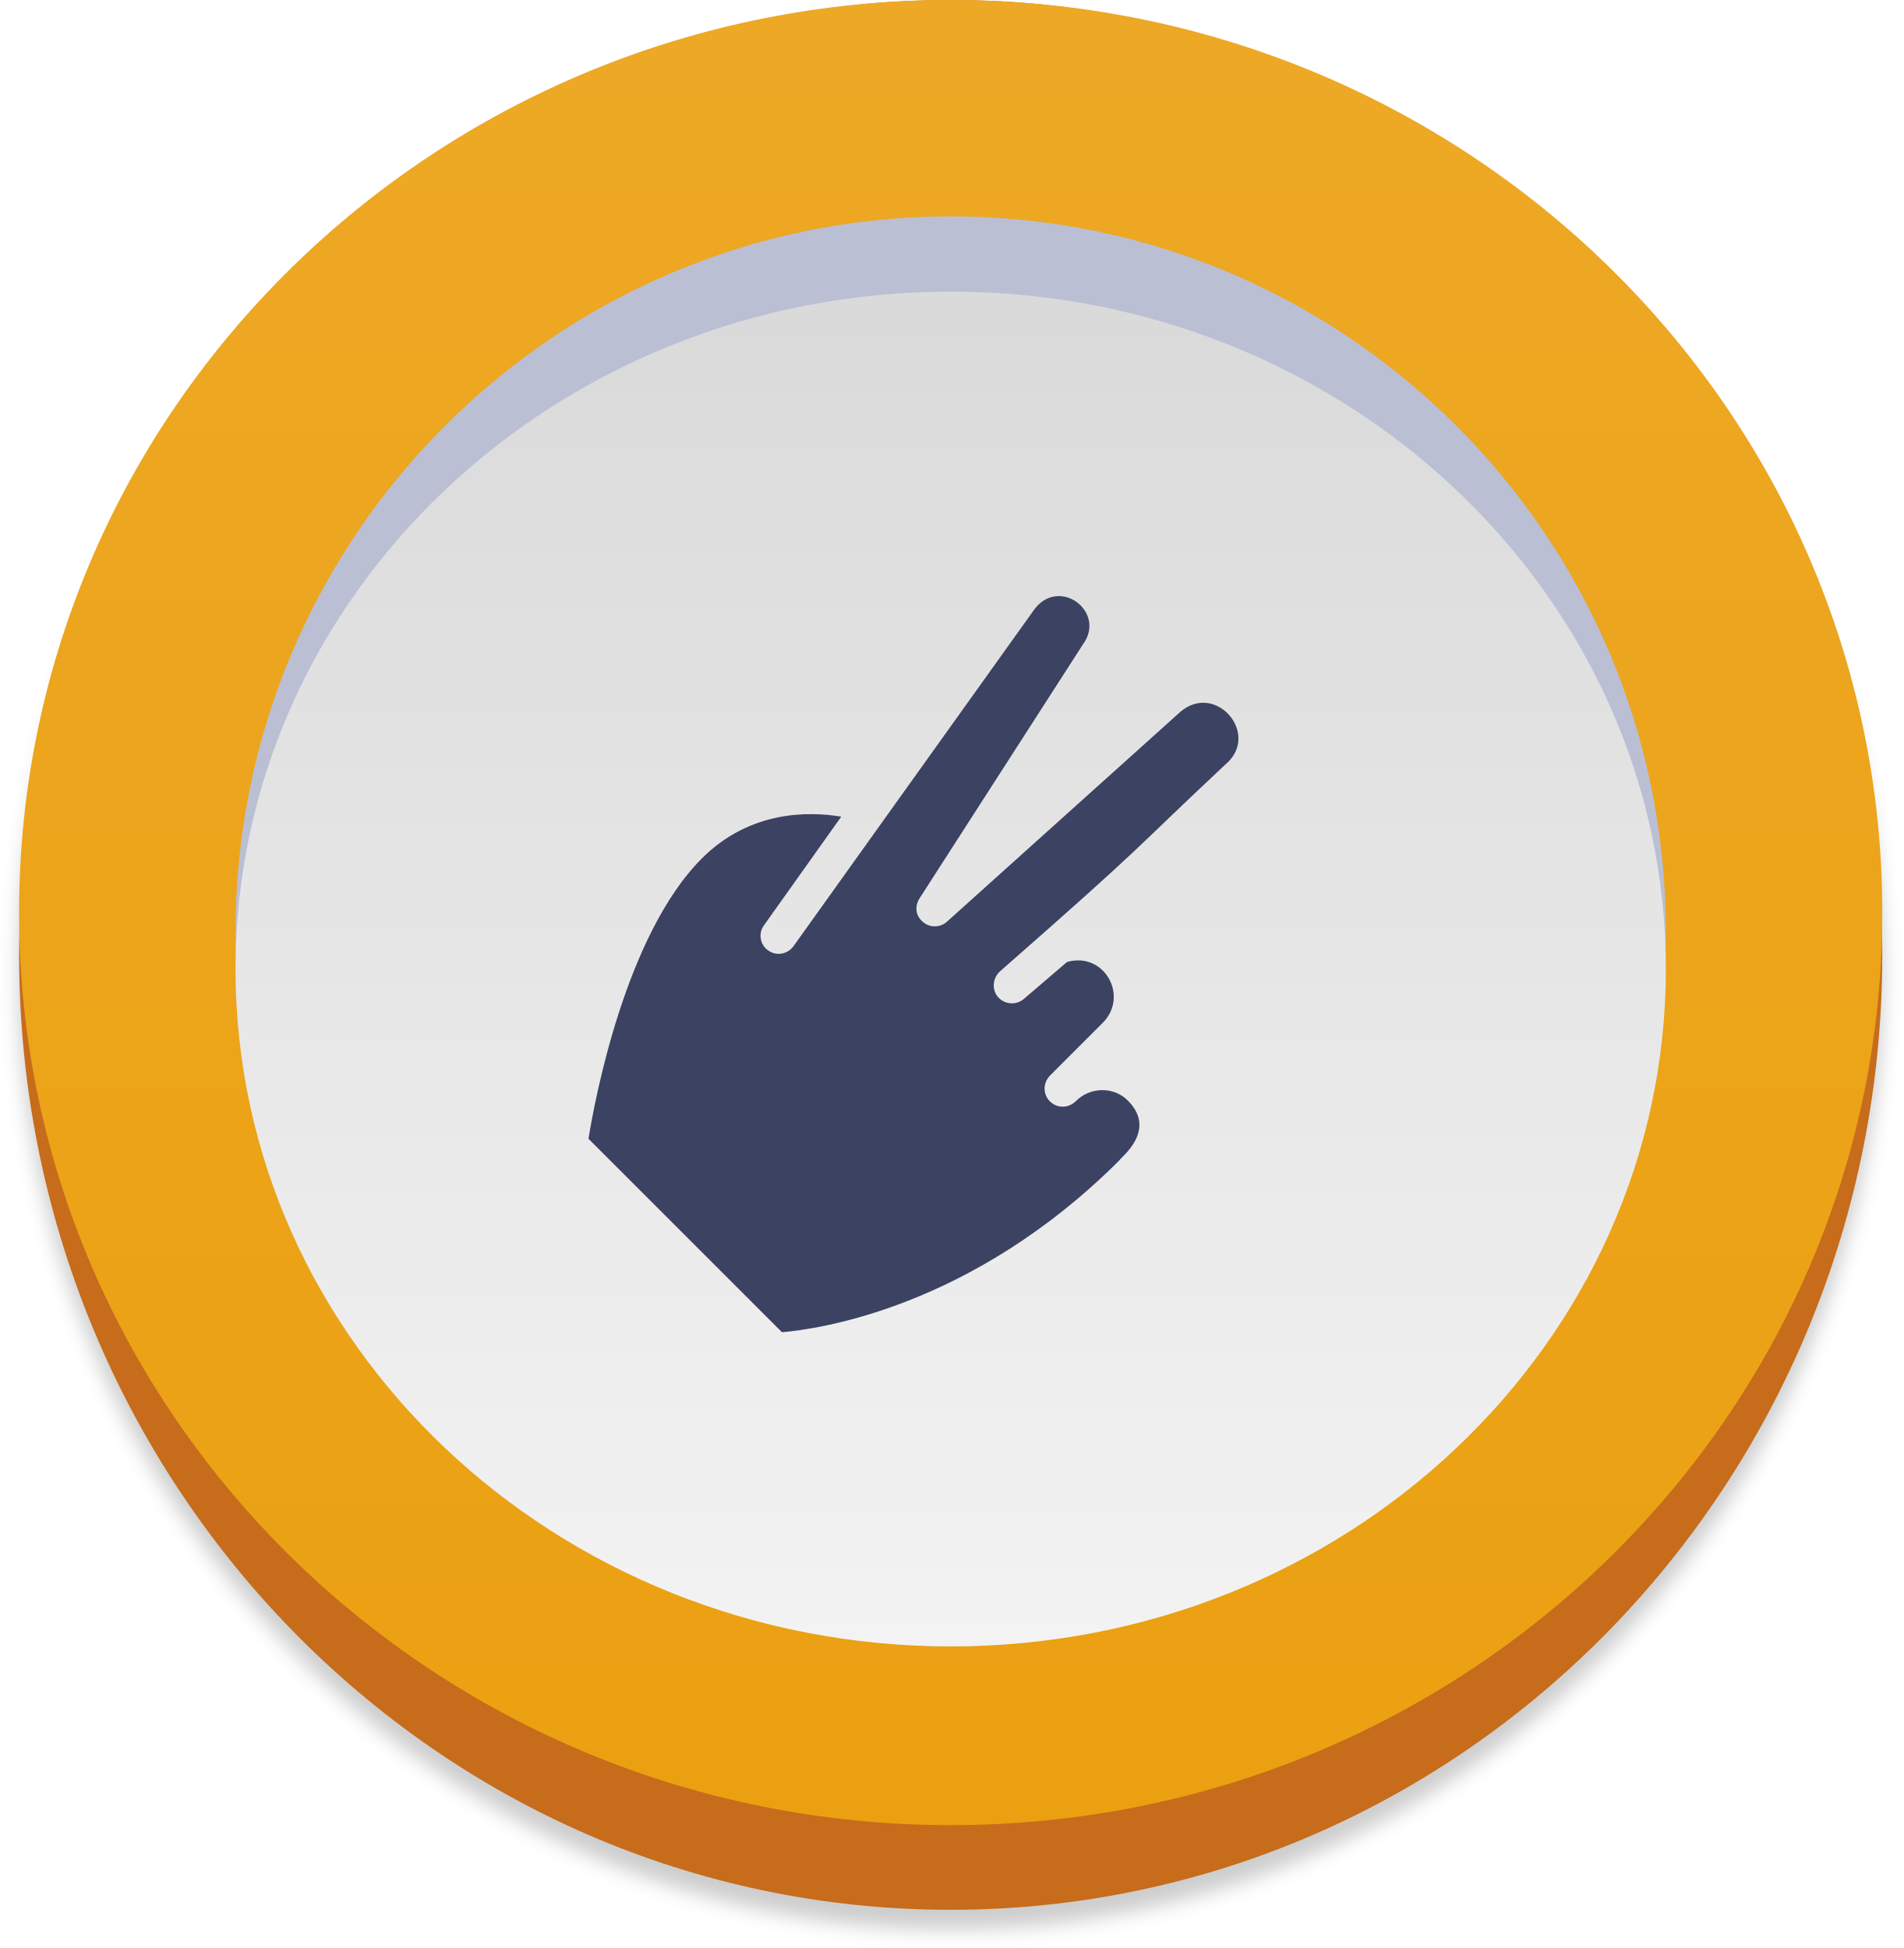
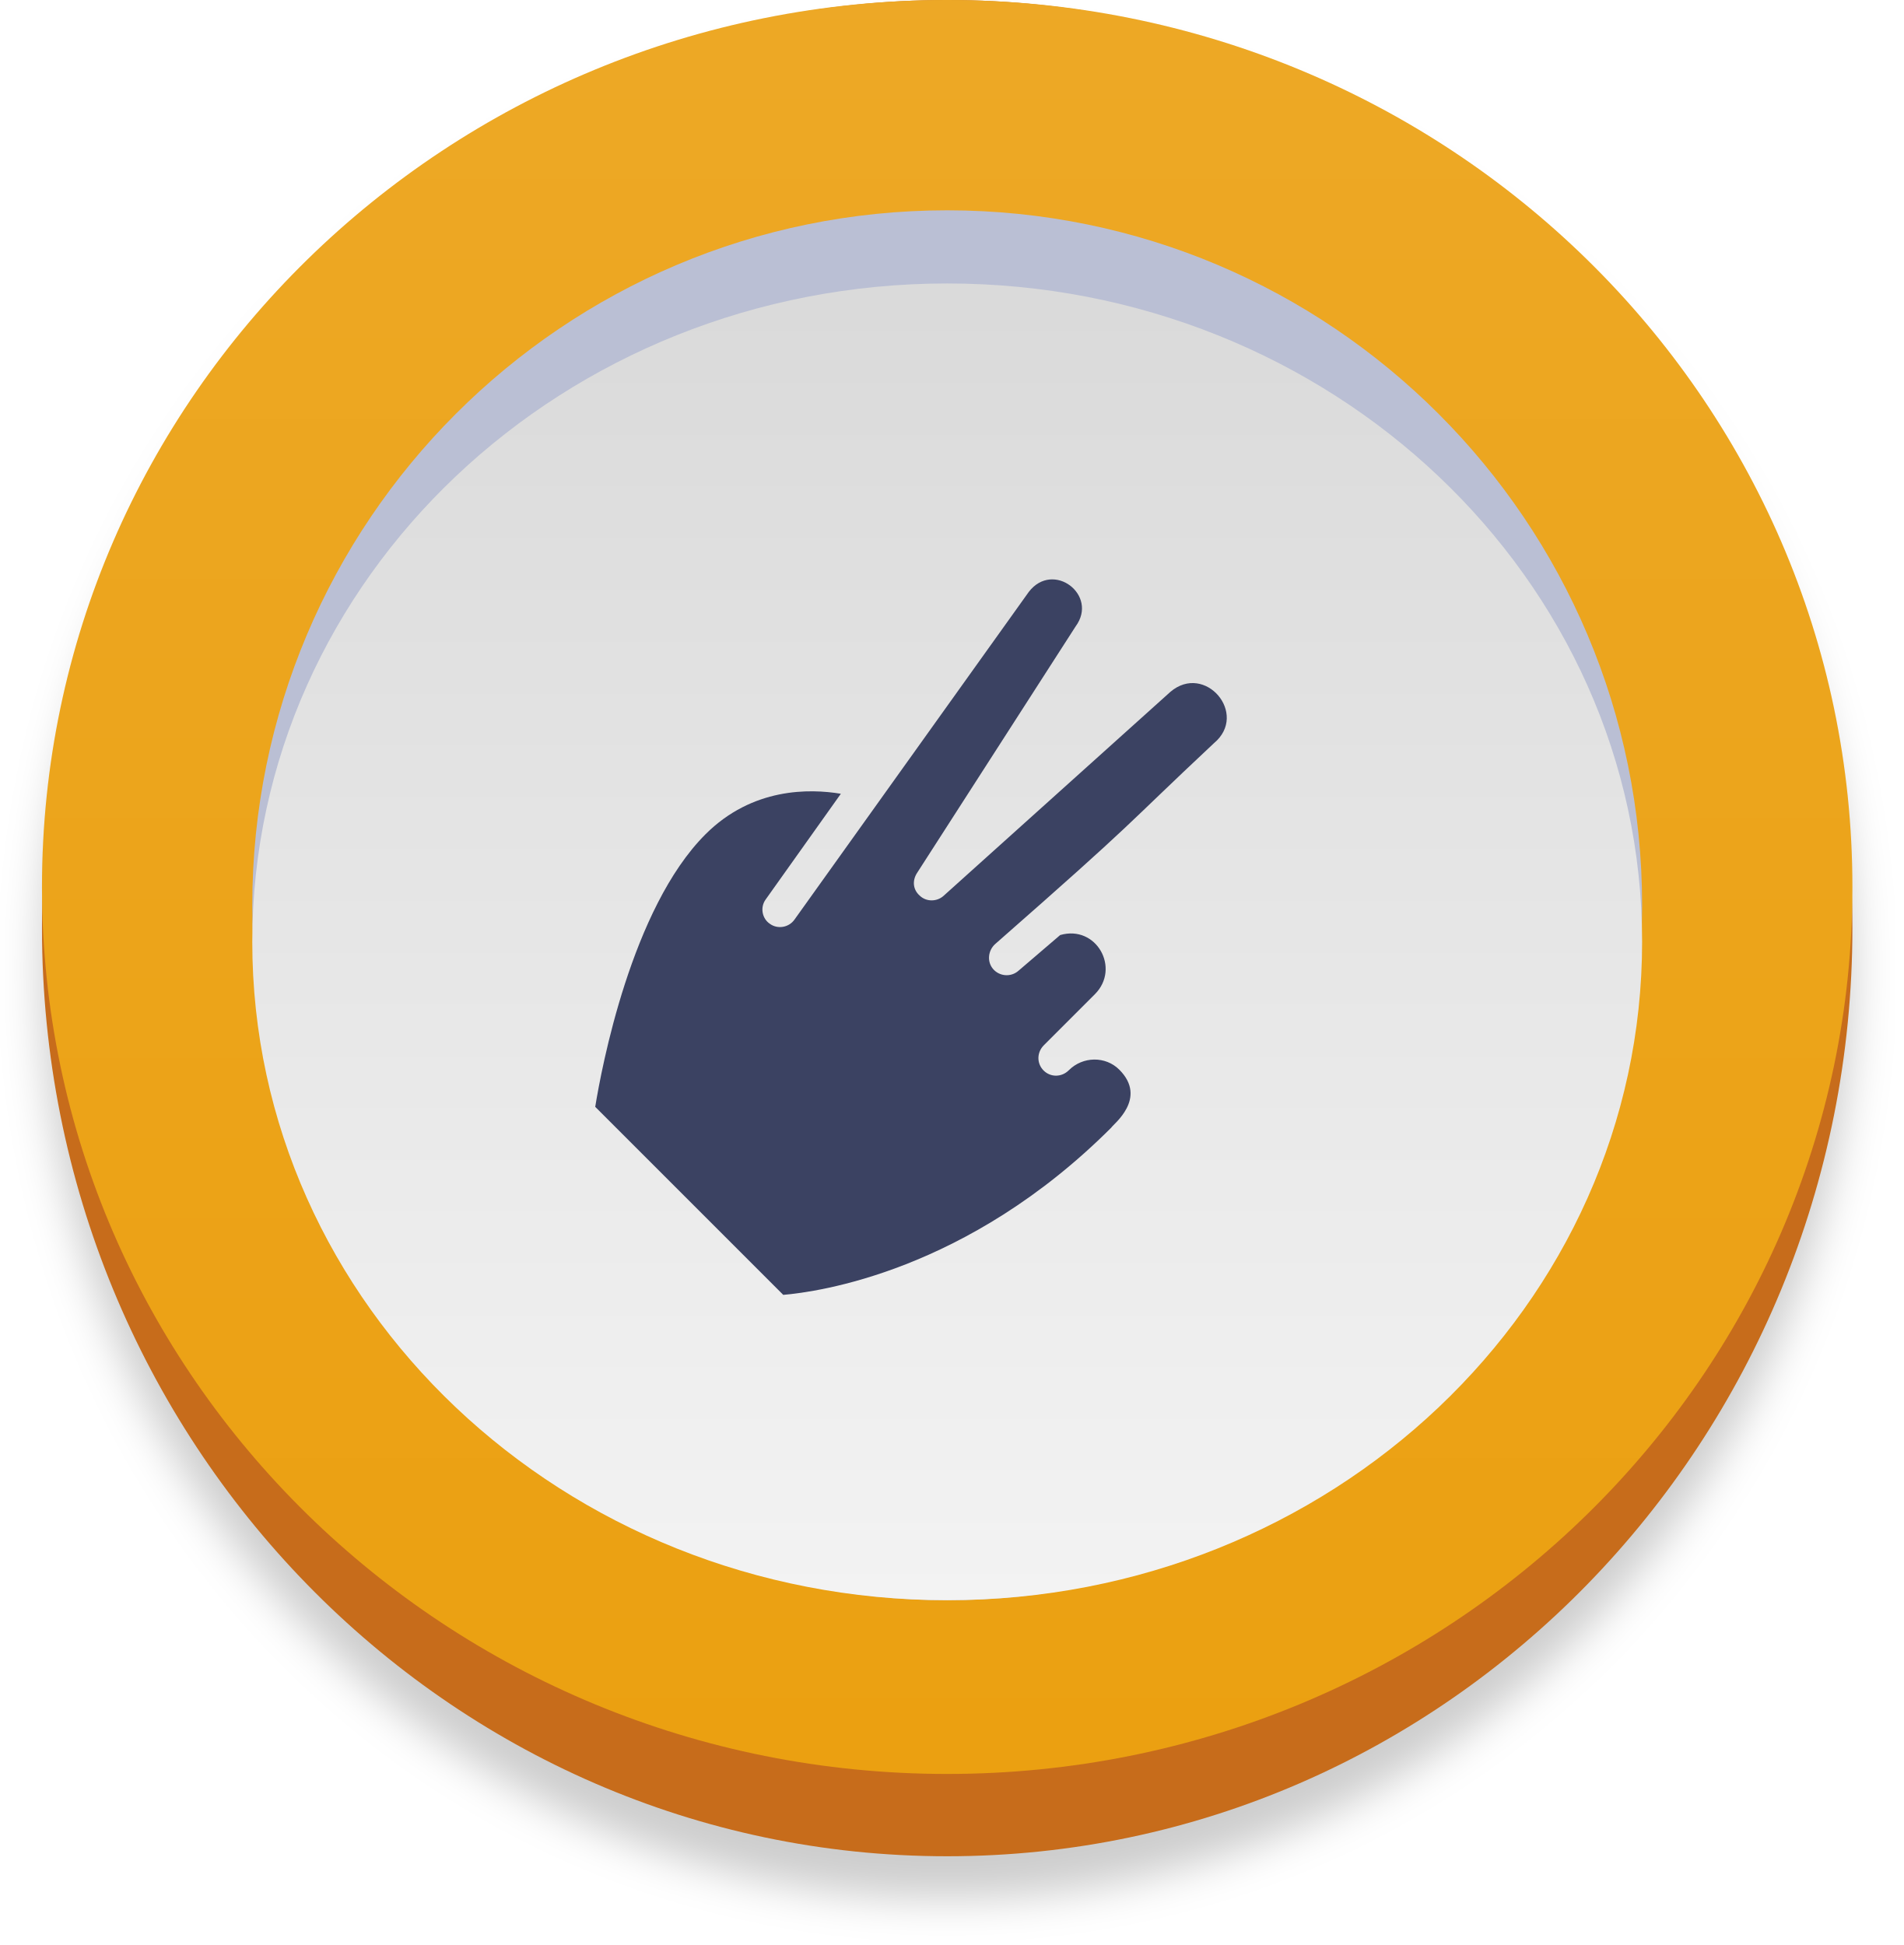
- <svg xmlns="http://www.w3.org/2000/svg" width="299" height="306" viewBox="0 0 299 306" fill="none">
-   <g filter="url(#filter0_d_0_1624)">
-     <ellipse cx="149.305" cy="150" rx="146.305" ry="150" fill="#C76C1B" />
+ <svg xmlns="http://www.w3.org/2000/svg" width="136" height="139" viewBox="0 0 136 139" fill="none">
+   <g filter="url(#filter0_d_0_1386)">
+     <ellipse cx="67.683" cy="66.329" rx="64.683" ry="66.329" fill="#C76C1B" />
  </g>
-   <ellipse cx="149.305" cy="143.35" rx="146.305" ry="143.35" fill="#EB9F0E" />
-   <ellipse cx="149.305" cy="143.35" rx="146.305" ry="143.35" fill="url(#paint0_linear_0_1624)" />
-   <circle cx="149.306" cy="146.305" r="112.315" fill="#BABFD4" />
-   <ellipse cx="149.306" cy="152.217" rx="112.315" ry="106.404" fill="url(#paint1_linear_0_1624)" />
-   <path d="M119.985 145.344L132.117 128.285C127.075 127.445 117.815 127.258 110.229 134.844C98.273 146.8 93.43 172.63 92.421 178.882L122.809 209.271C128.279 208.802 152.5 205.568 175.838 182.23C176.086 181.726 181.771 177.525 177.123 172.877C174.905 170.659 171.232 170.7 168.966 172.967C167.812 174.121 166.017 174.138 164.887 173.008C163.757 171.878 163.774 170.083 164.928 168.929L173.175 160.682C177.366 156.491 173.415 149.421 167.566 151.12L160.814 156.9C159.581 157.974 157.749 157.788 156.735 156.617C155.688 155.404 155.912 153.568 157.104 152.535C180.688 131.843 177.245 134.335 192.418 120.113C198.087 115.393 190.956 107.044 185.369 111.824L148.664 144.832C147.596 145.741 145.959 145.758 144.909 144.79C143.696 143.743 143.668 142.234 144.461 141.042L170.064 101.239C173.806 96.171 166.441 90.542 162.499 95.651L124.643 148.596C123.73 149.916 121.89 150.219 120.637 149.295C119.379 148.451 119.035 146.619 119.985 145.344Z" fill="#3B4262" />
+   <ellipse cx="67.683" cy="63.388" rx="64.683" ry="63.388" fill="#EB9F0E" />
+   <ellipse cx="67.683" cy="63.388" rx="64.683" ry="63.388" fill="url(#paint0_linear_0_1386)" />
+   <ellipse cx="67.683" cy="64.695" rx="49.656" ry="49.665" fill="#BABFD4" />
+   <ellipse cx="67.683" cy="67.309" rx="49.656" ry="47.051" fill="url(#paint1_linear_0_1386)" />
+   <path d="M54.72 64.27L60.084 56.727C57.854 56.355 53.76 56.273 50.407 59.627C45.12 64.914 42.98 76.336 42.533 79.101L55.968 92.538C58.387 92.331 69.095 90.901 79.413 80.581C79.522 80.358 82.036 78.501 79.981 76.445C79 75.464 77.377 75.483 76.374 76.485C75.864 76.995 75.071 77.003 74.571 76.503C74.072 76.003 74.079 75.21 74.589 74.7L78.235 71.053C80.088 69.2 78.342 66.073 75.756 66.824L72.771 69.38C72.226 69.855 71.415 69.773 70.967 69.255C70.504 68.719 70.603 67.907 71.13 67.45C81.557 58.3 80.035 59.402 86.743 53.113C89.249 51.026 86.097 47.334 83.627 49.448L67.399 64.044C66.927 64.446 66.203 64.453 65.739 64.025C65.203 63.562 65.19 62.895 65.541 62.368L76.86 44.767C78.514 42.526 75.258 40.037 73.516 42.297L56.779 65.708C56.376 66.292 55.562 66.426 55.008 66.017C54.452 65.644 54.3 64.834 54.72 64.27Z" fill="#3B4262" />
  <defs>
-     <filter id="filter0_d_0_1624" x="0" y="0" width="298.611" height="306" filterUnits="userSpaceOnUse" color-interpolation-filters="sRGB">
+     <filter id="filter0_d_0_1386" x="0" y="0" width="135.366" height="138.658" filterUnits="userSpaceOnUse" color-interpolation-filters="sRGB">
      <feFlood flood-opacity="0" result="BackgroundImageFix" />
      <feColorMatrix in="SourceAlpha" type="matrix" values="0 0 0 0 0 0 0 0 0 0 0 0 0 0 0 0 0 0 127 0" result="hardAlpha" />
      <feOffset dy="3" />
      <feGaussianBlur stdDeviation="1.5" />
      <feColorMatrix type="matrix" values="0 0 0 0 0 0 0 0 0 0 0 0 0 0 0 0 0 0 0.197 0" />
-       <feBlend mode="normal" in2="BackgroundImageFix" result="effect1_dropShadow_0_1624" />
-       <feBlend mode="normal" in="SourceGraphic" in2="effect1_dropShadow_0_1624" result="shape" />
+       <feBlend mode="normal" in2="BackgroundImageFix" result="effect1_dropShadow_0_1386" />
+       <feBlend mode="normal" in="SourceGraphic" in2="effect1_dropShadow_0_1386" result="shape" />
    </filter>
-     <linearGradient id="paint0_linear_0_1624" x1="3" y1="0" x2="3" y2="286.699" gradientUnits="userSpaceOnUse">
+     <linearGradient id="paint0_linear_0_1386" x1="3" y1="0" x2="3" y2="126.777" gradientUnits="userSpaceOnUse">
      <stop stop-color="white" stop-opacity="0.097" />
      <stop offset="1" stop-color="white" stop-opacity="0.01" />
    </linearGradient>
-     <linearGradient id="paint1_linear_0_1624" x1="259.759" y1="258.621" x2="259.759" y2="49.34" gradientUnits="userSpaceOnUse">
+     <linearGradient id="paint1_linear_0_1386" x1="116.515" y1="114.36" x2="116.515" y2="21.818" gradientUnits="userSpaceOnUse">
      <stop stop-color="#F3F3F3" />
      <stop offset="1" stop-color="#DADADA" />
    </linearGradient>
  </defs>
</svg>
